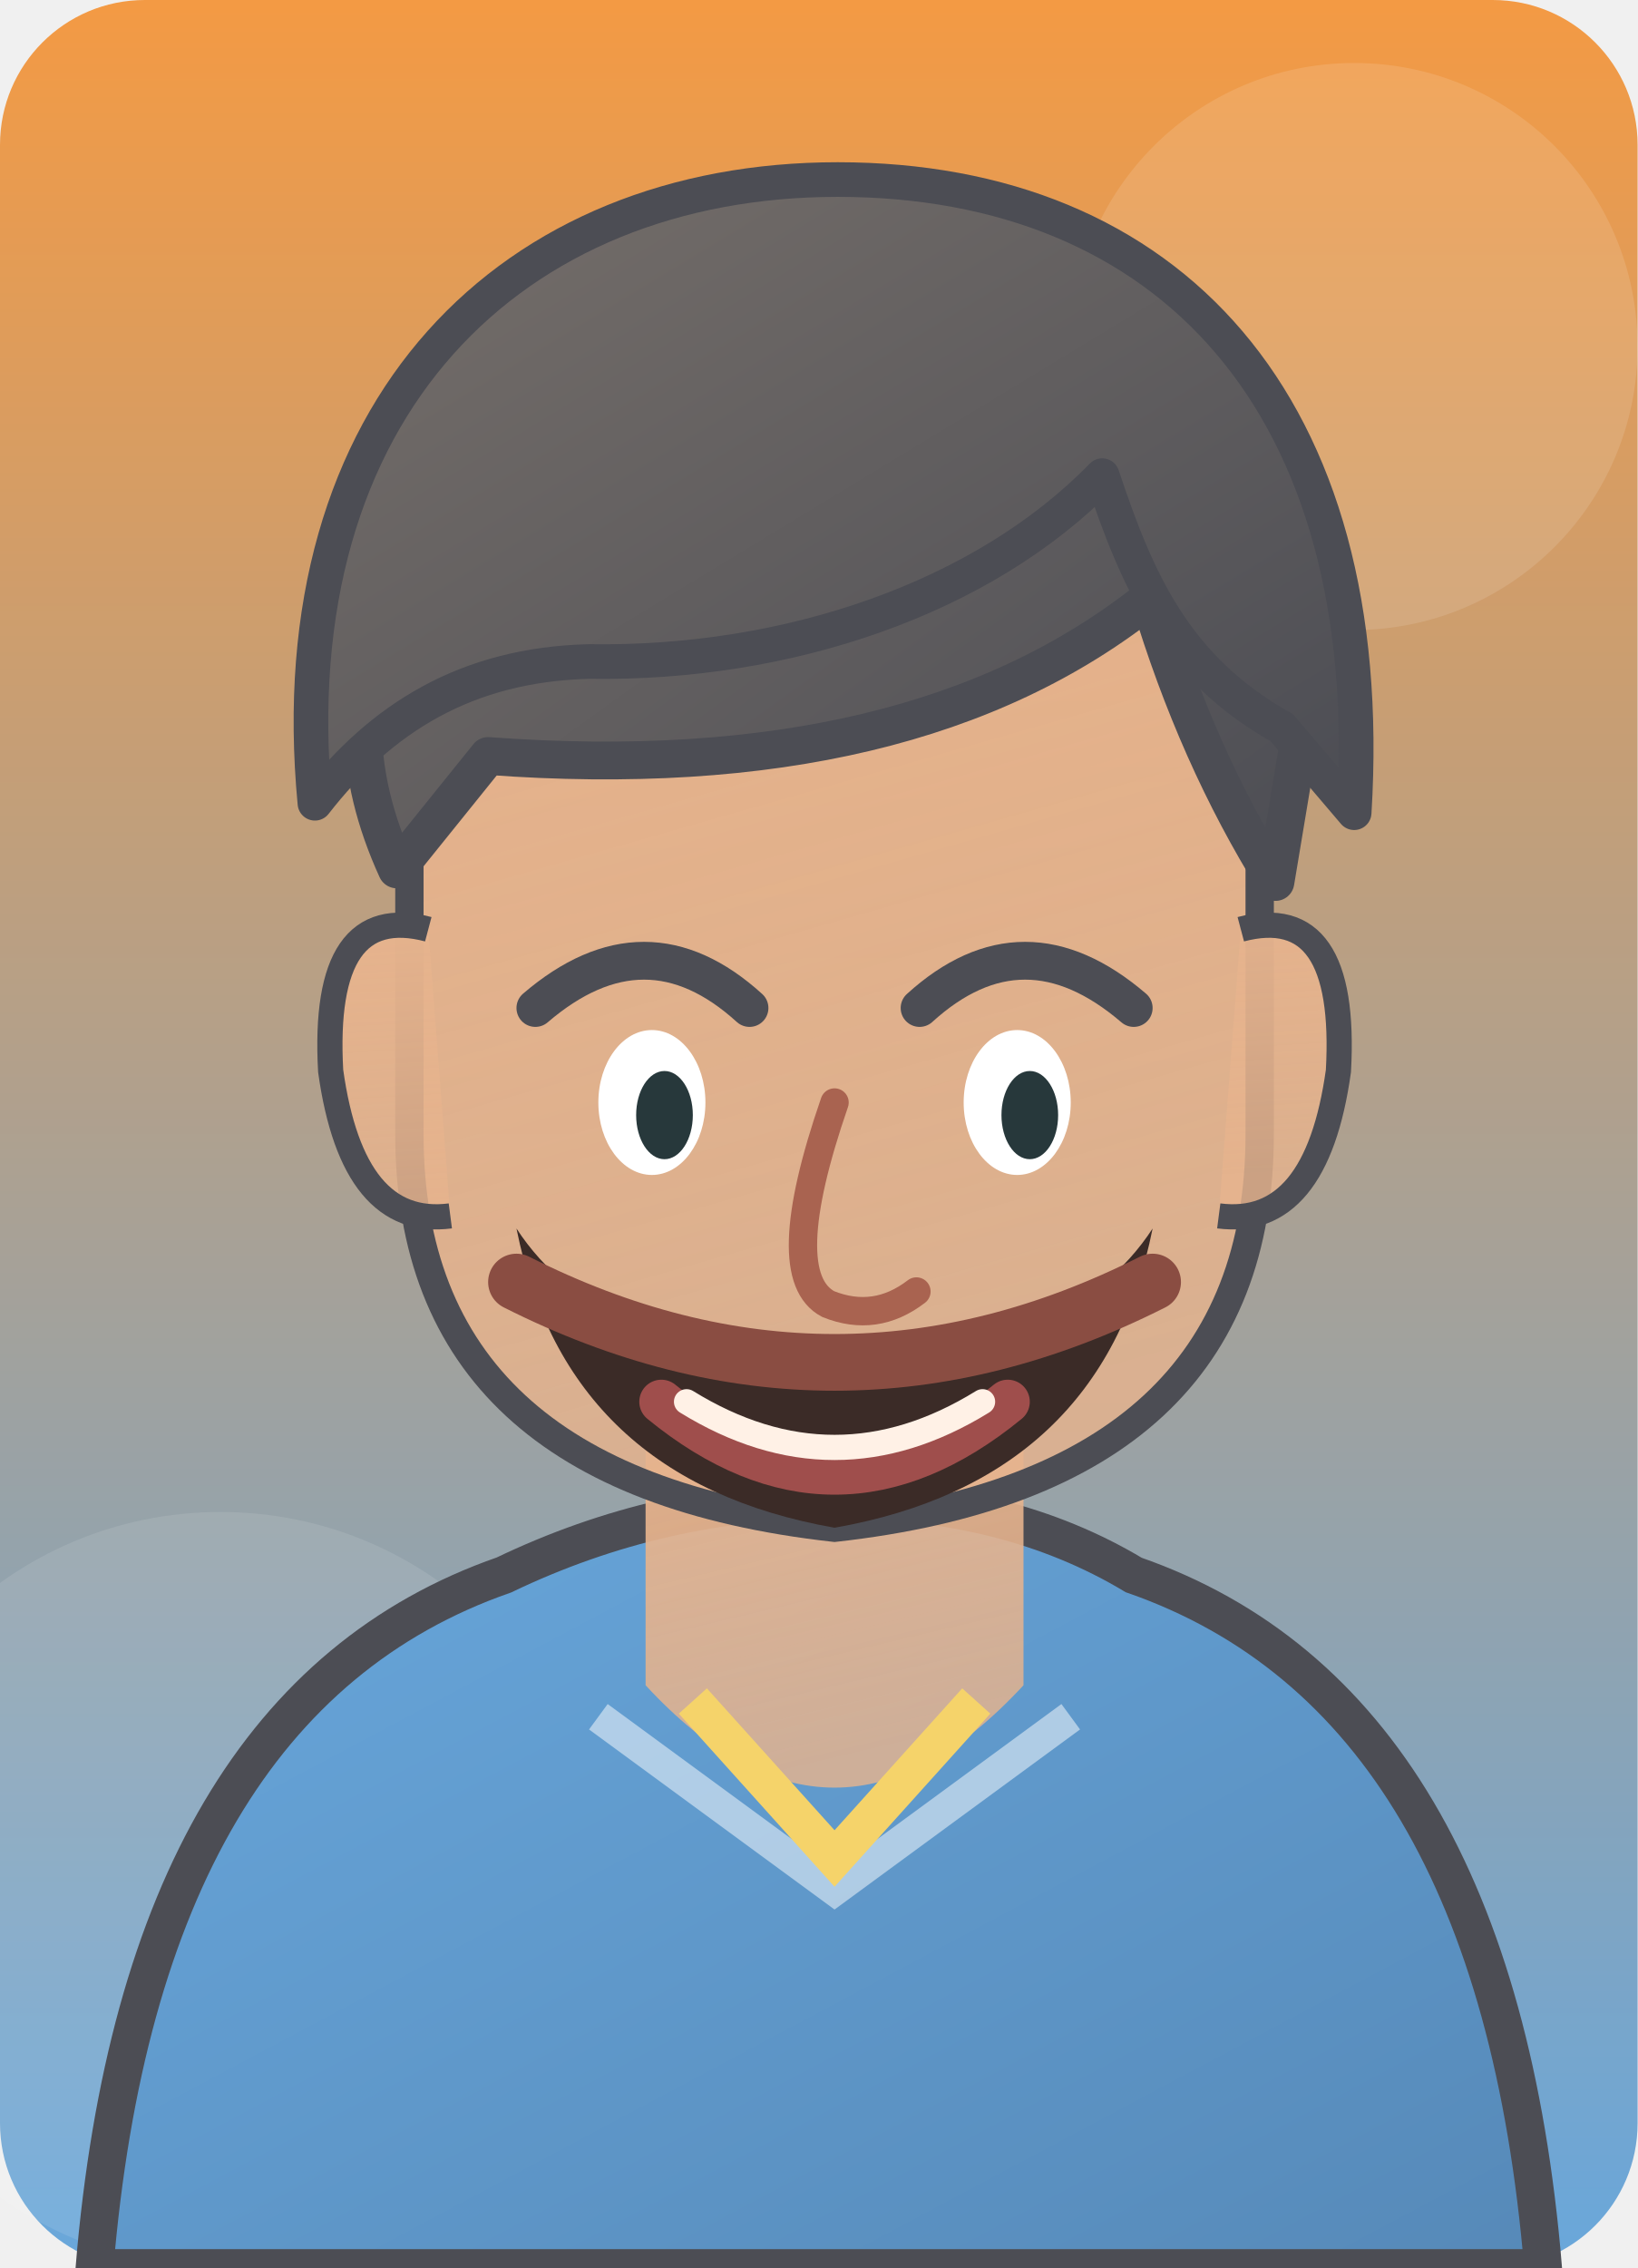
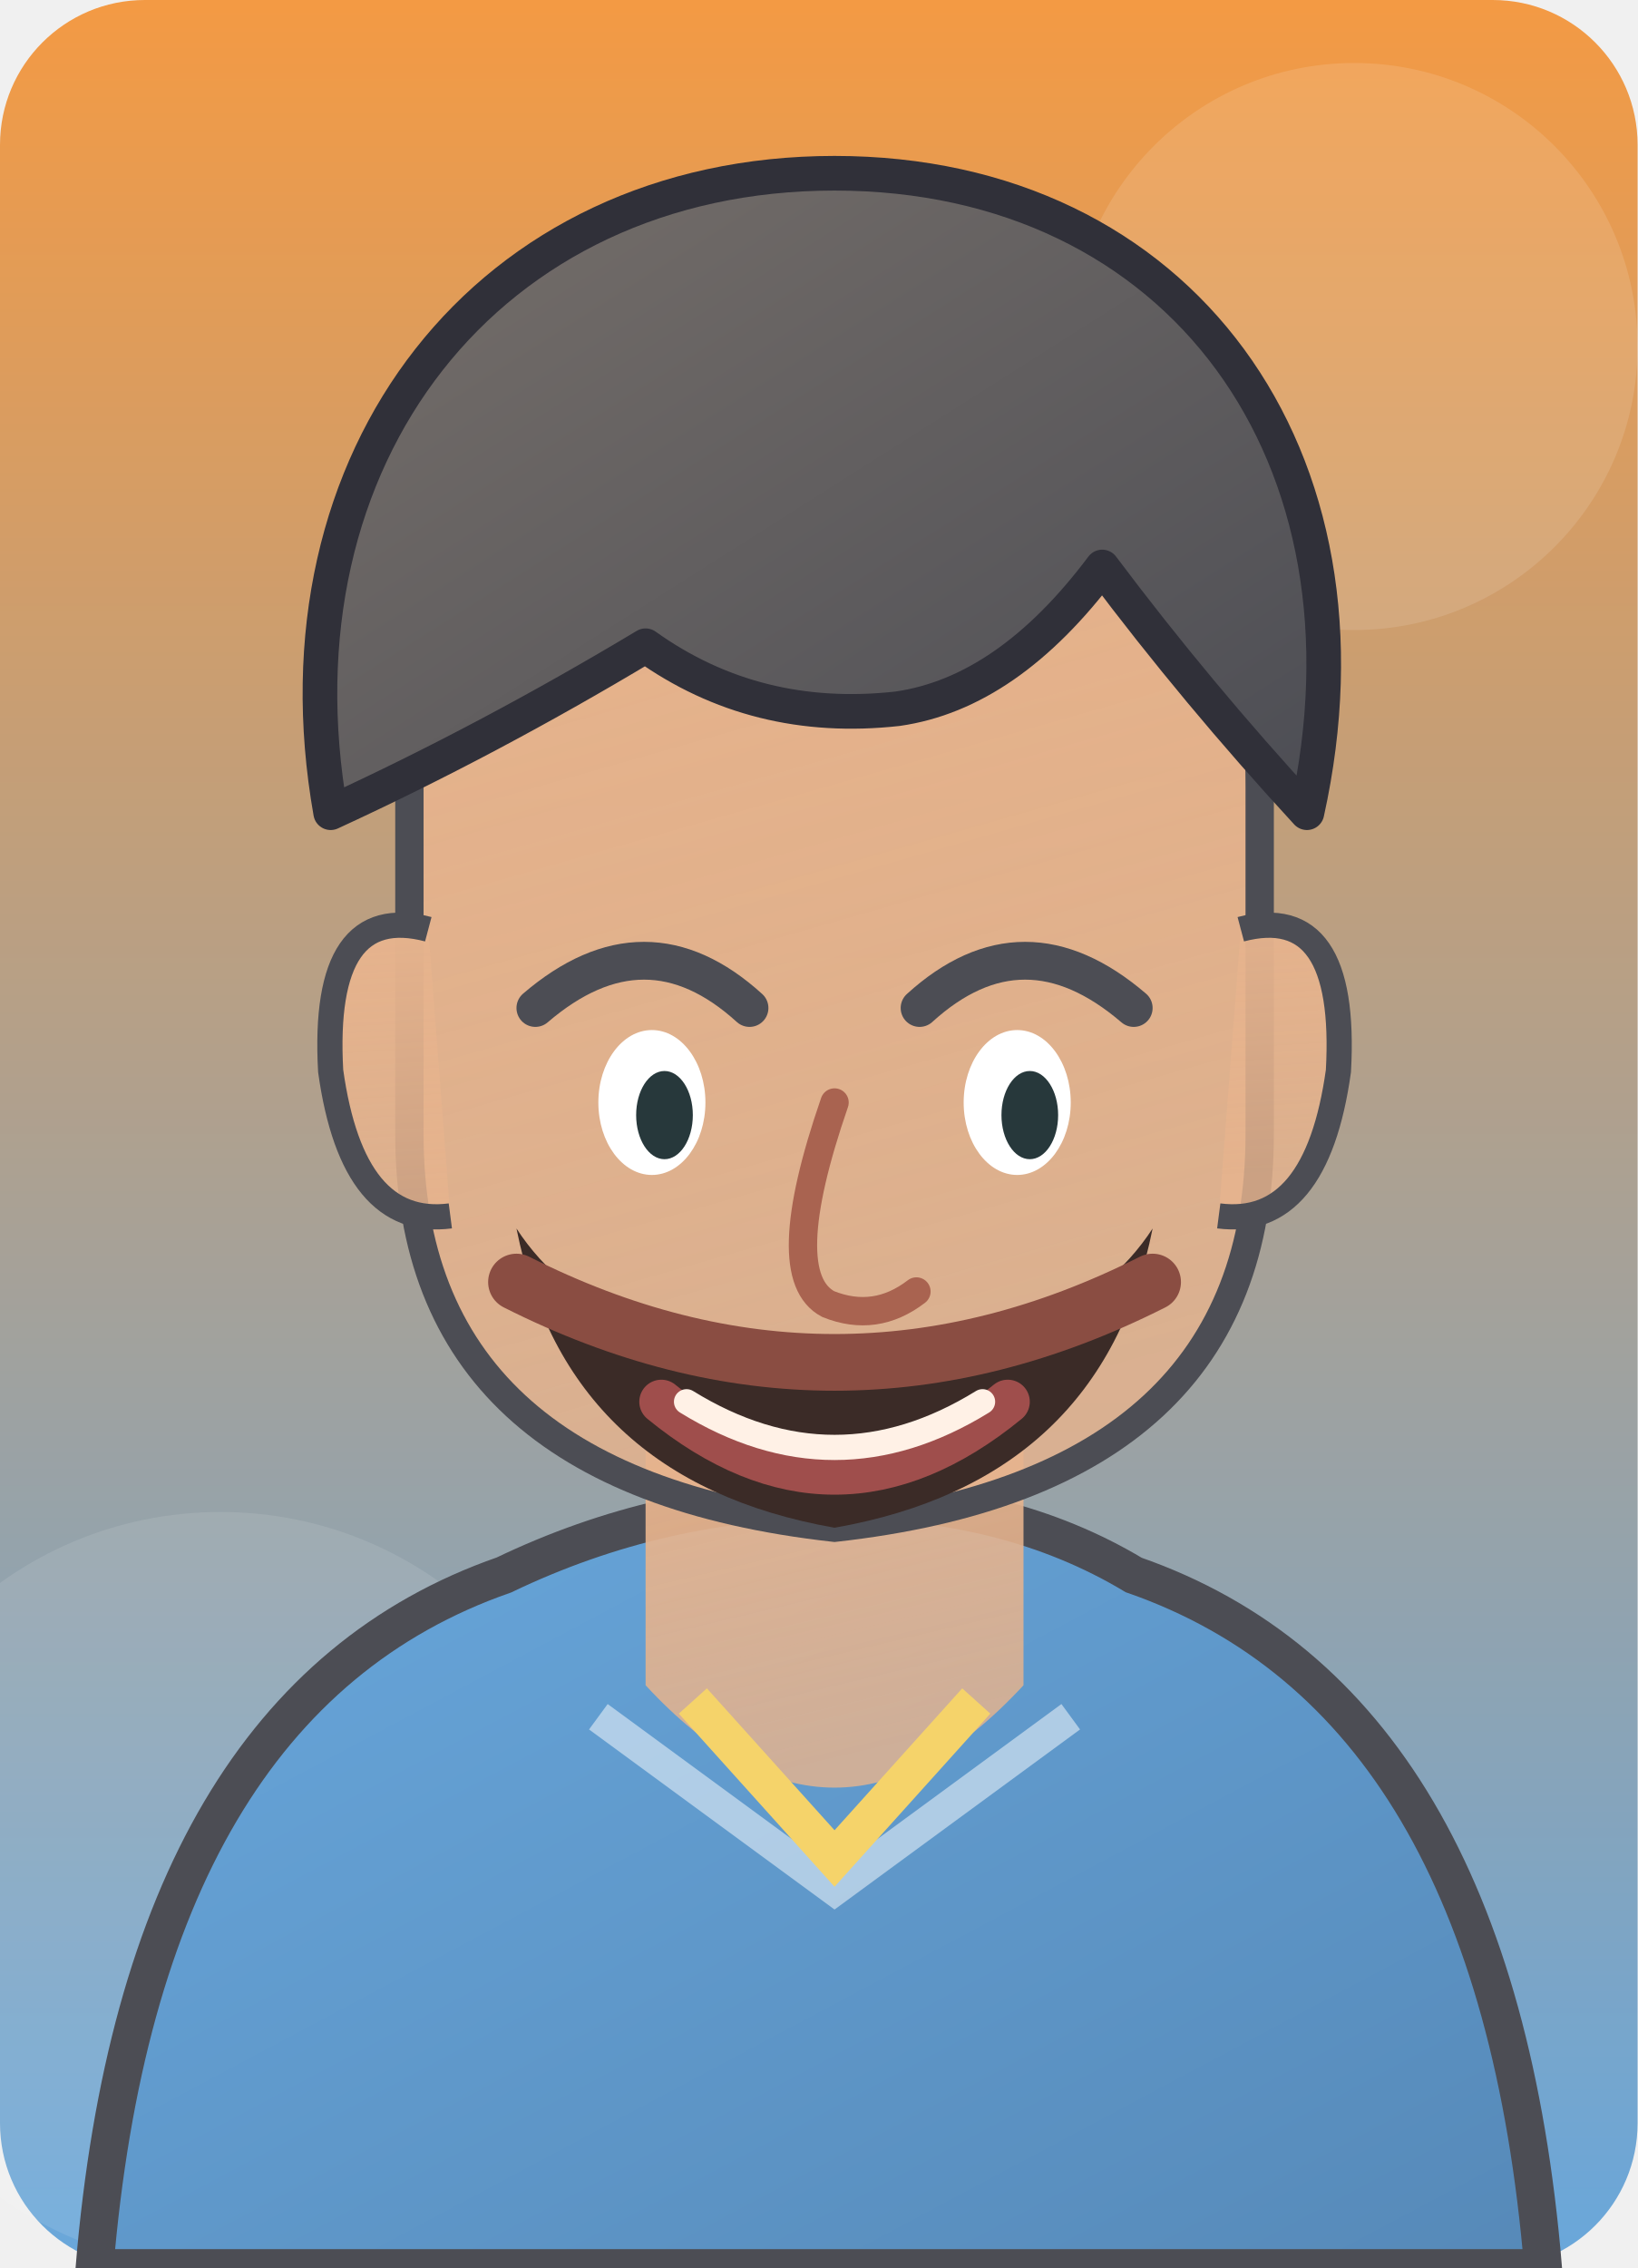
<svg xmlns="http://www.w3.org/2000/svg" viewBox="0 0 520 720" role="img" aria-labelledby="title desc">
  <defs>
    <linearGradient id="bg" x2="0" y2="1">
      <stop stop-color="#f49a43" />
      <stop offset="1" stop-color="#68a7dc" />
    </linearGradient>
    <linearGradient id="skin" x2=".2" y2="1">
      <stop stop-color="#e6b38d" />
      <stop offset="1" stop-color="#e6b38d" stop-opacity=".82" />
    </linearGradient>
    <linearGradient id="shirt" x2="1" y2="1">
      <stop stop-color="#68a7dc" />
      <stop offset="1" stop-color="#5689b8" />
    </linearGradient>
    <linearGradient id="hair" x2="1" y2="1">
      <stop stop-color="#77706b" />
      <stop offset="1" stop-color="#4c4d54" />
    </linearGradient>
  </defs>
  <rect width="520" height="720" rx="46" fill="url(#bg)" />
  <circle cx="430" cy="110" r="90" fill="#fff" opacity=".12" />
  <circle cx="70" cy="600" r="120" fill="#fff" opacity=".1" />
  <path d="M30 720 Q45 540 160 500 Q210 476 265 476 Q320 476 360 500 Q475 540 490 720Z" fill="url(#shirt)" stroke="#4c4d54" stroke-width="12" />
  <path d="M205 425h120v110q-60 65-120 0Z" fill="url(#skin)" />
  <path d="M130 250 Q130 105 265 100 Q400 105 400 250 V360 Q400 470 265 485 Q130 470 130 360Z" fill="url(#skin)" stroke="#4c4d54" stroke-width="9" />
-   <path d="M126 276 Q105 230 125 190 Q140 70 265 60 Q400 58 420 190 L405 280 Q380 240 365 190 Q290 250 155 240Z" fill="url(#hair)" stroke="#4c4d54" stroke-width="12" stroke-linejoin="round" />
-   <path d="M100 255 C88 129 163 57 266 57 C371 57 438 128 430 258 L407 231 C373 212 361 184 350 151 C312 190 250 211 187 210 C148 211 121 228 100 255 Z" fill="url(#hair)" stroke="#4c4d54" stroke-width="11" stroke-linejoin="round" />
+   <path d="M105 258 C85 145 155 55 265 55 C375 55 440 145 415 258 Q380 220 350 180 Q320 220 285 225 Q240 230 205 205 Q155 235 105 258Z" fill="url(#hair)" stroke="#303039" stroke-width="11" stroke-linejoin="round" />
  <path d="M136 295 Q102 286 105 340 Q112 390 143 386 M394 295 Q428 286 425 340 Q418 390 387 386" fill="url(#skin)" stroke="#4c4d54" stroke-width="8" />
  <path d="M170 320 Q205 290 238 320 M292 320 Q325 290 360 320" fill="none" stroke="#4c4d54" stroke-width="12" stroke-linecap="round" />
  <ellipse cx="207" cy="350" rx="17" ry="23" fill="#fff" />
  <ellipse cx="323" cy="350" rx="17" ry="23" fill="#fff" />
  <ellipse cx="211" cy="354" rx="9" ry="14" fill="#27383b" />
  <ellipse cx="327" cy="354" rx="9" ry="14" fill="#27383b" />
  <path d="M265 350 Q246 405 263 414 Q278 420 291 410" fill="none" stroke="#a96350" stroke-width="9" stroke-linecap="round" />
  <path d="M164 390 Q180 470 265 485 Q350 470 366 390 Q340 430 265 435 Q190 430 164 390Z" fill="#3b2b27" />
  <path d="M210 445 Q265 490 320 445" fill="none" stroke="#9f4e4c" stroke-width="14" stroke-linecap="round" />
  <path d="M218 445 Q265 474 312 445" fill="none" stroke="#fff1e6" stroke-width="8" stroke-linecap="round" />
  <path d="M164 407 Q265 458 366 407" fill="none" stroke="#8a4d42" stroke-width="18" stroke-linecap="round" />
  <path d="M190 545 L265 600 L340 545" fill="none" stroke="#fff" stroke-width="10" opacity=".5" />
  <path d="M220 540 L265 590 L310 540" fill="none" stroke="#f5d36a" stroke-width="12" />
</svg>
